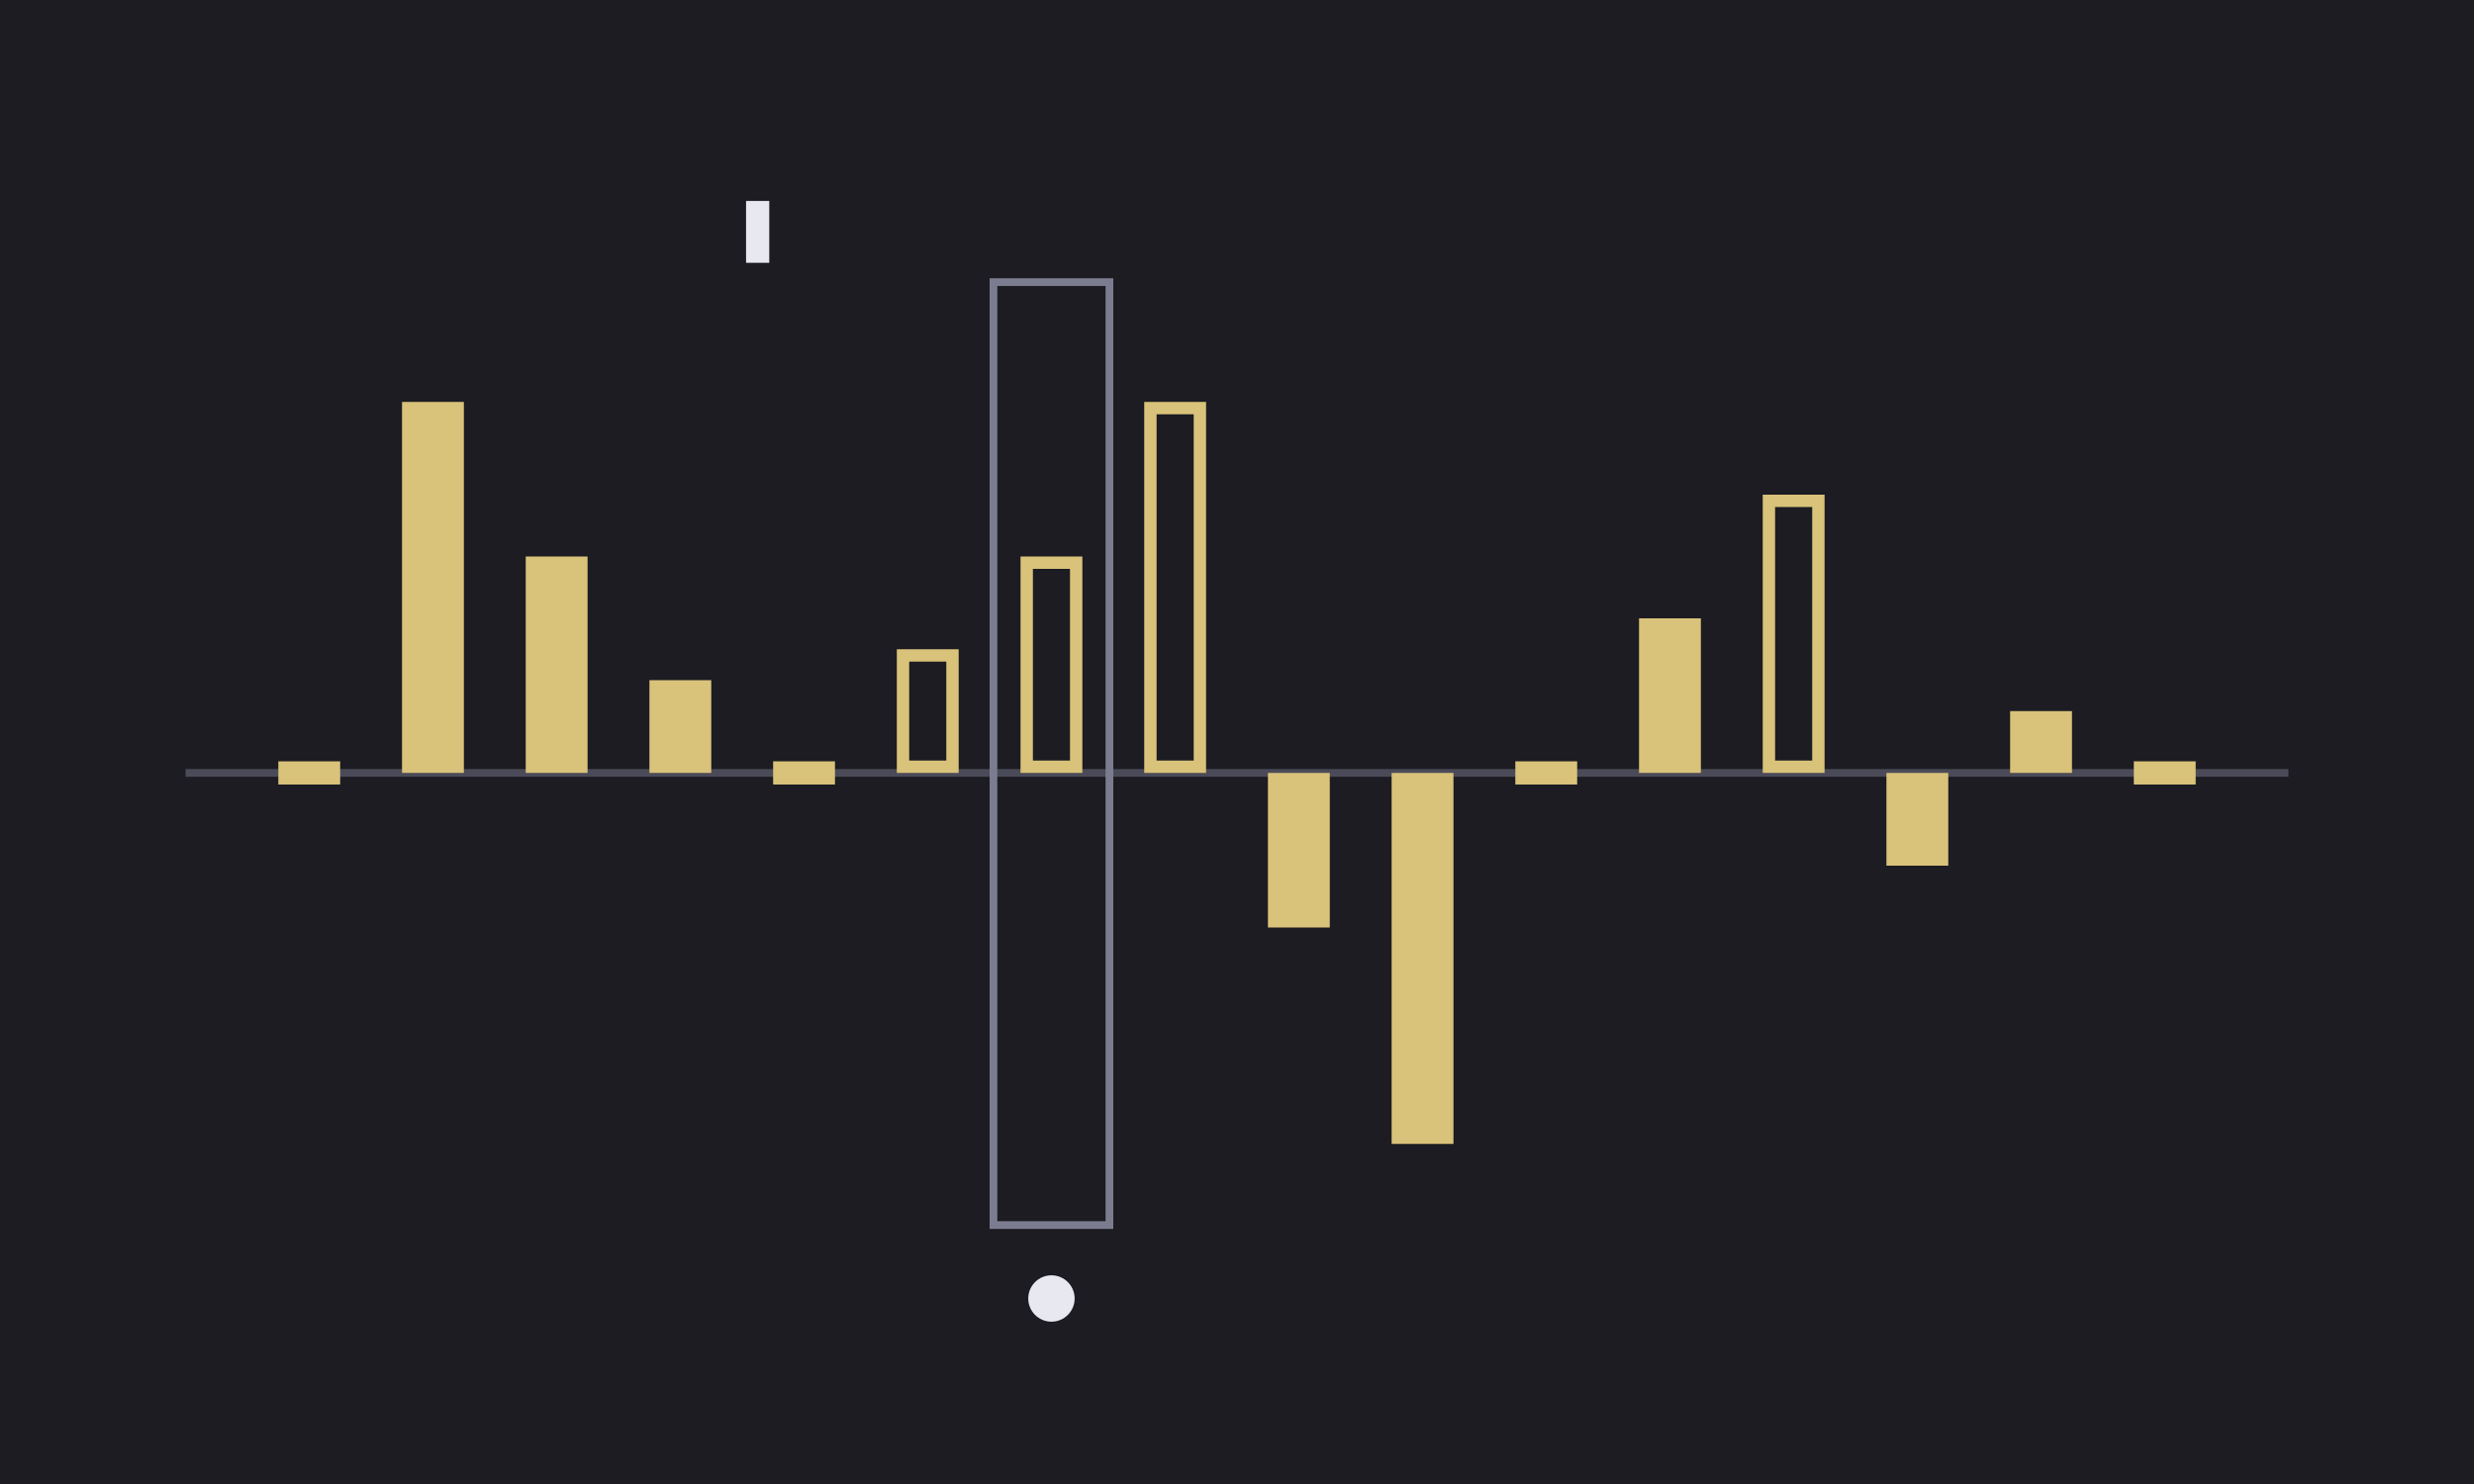
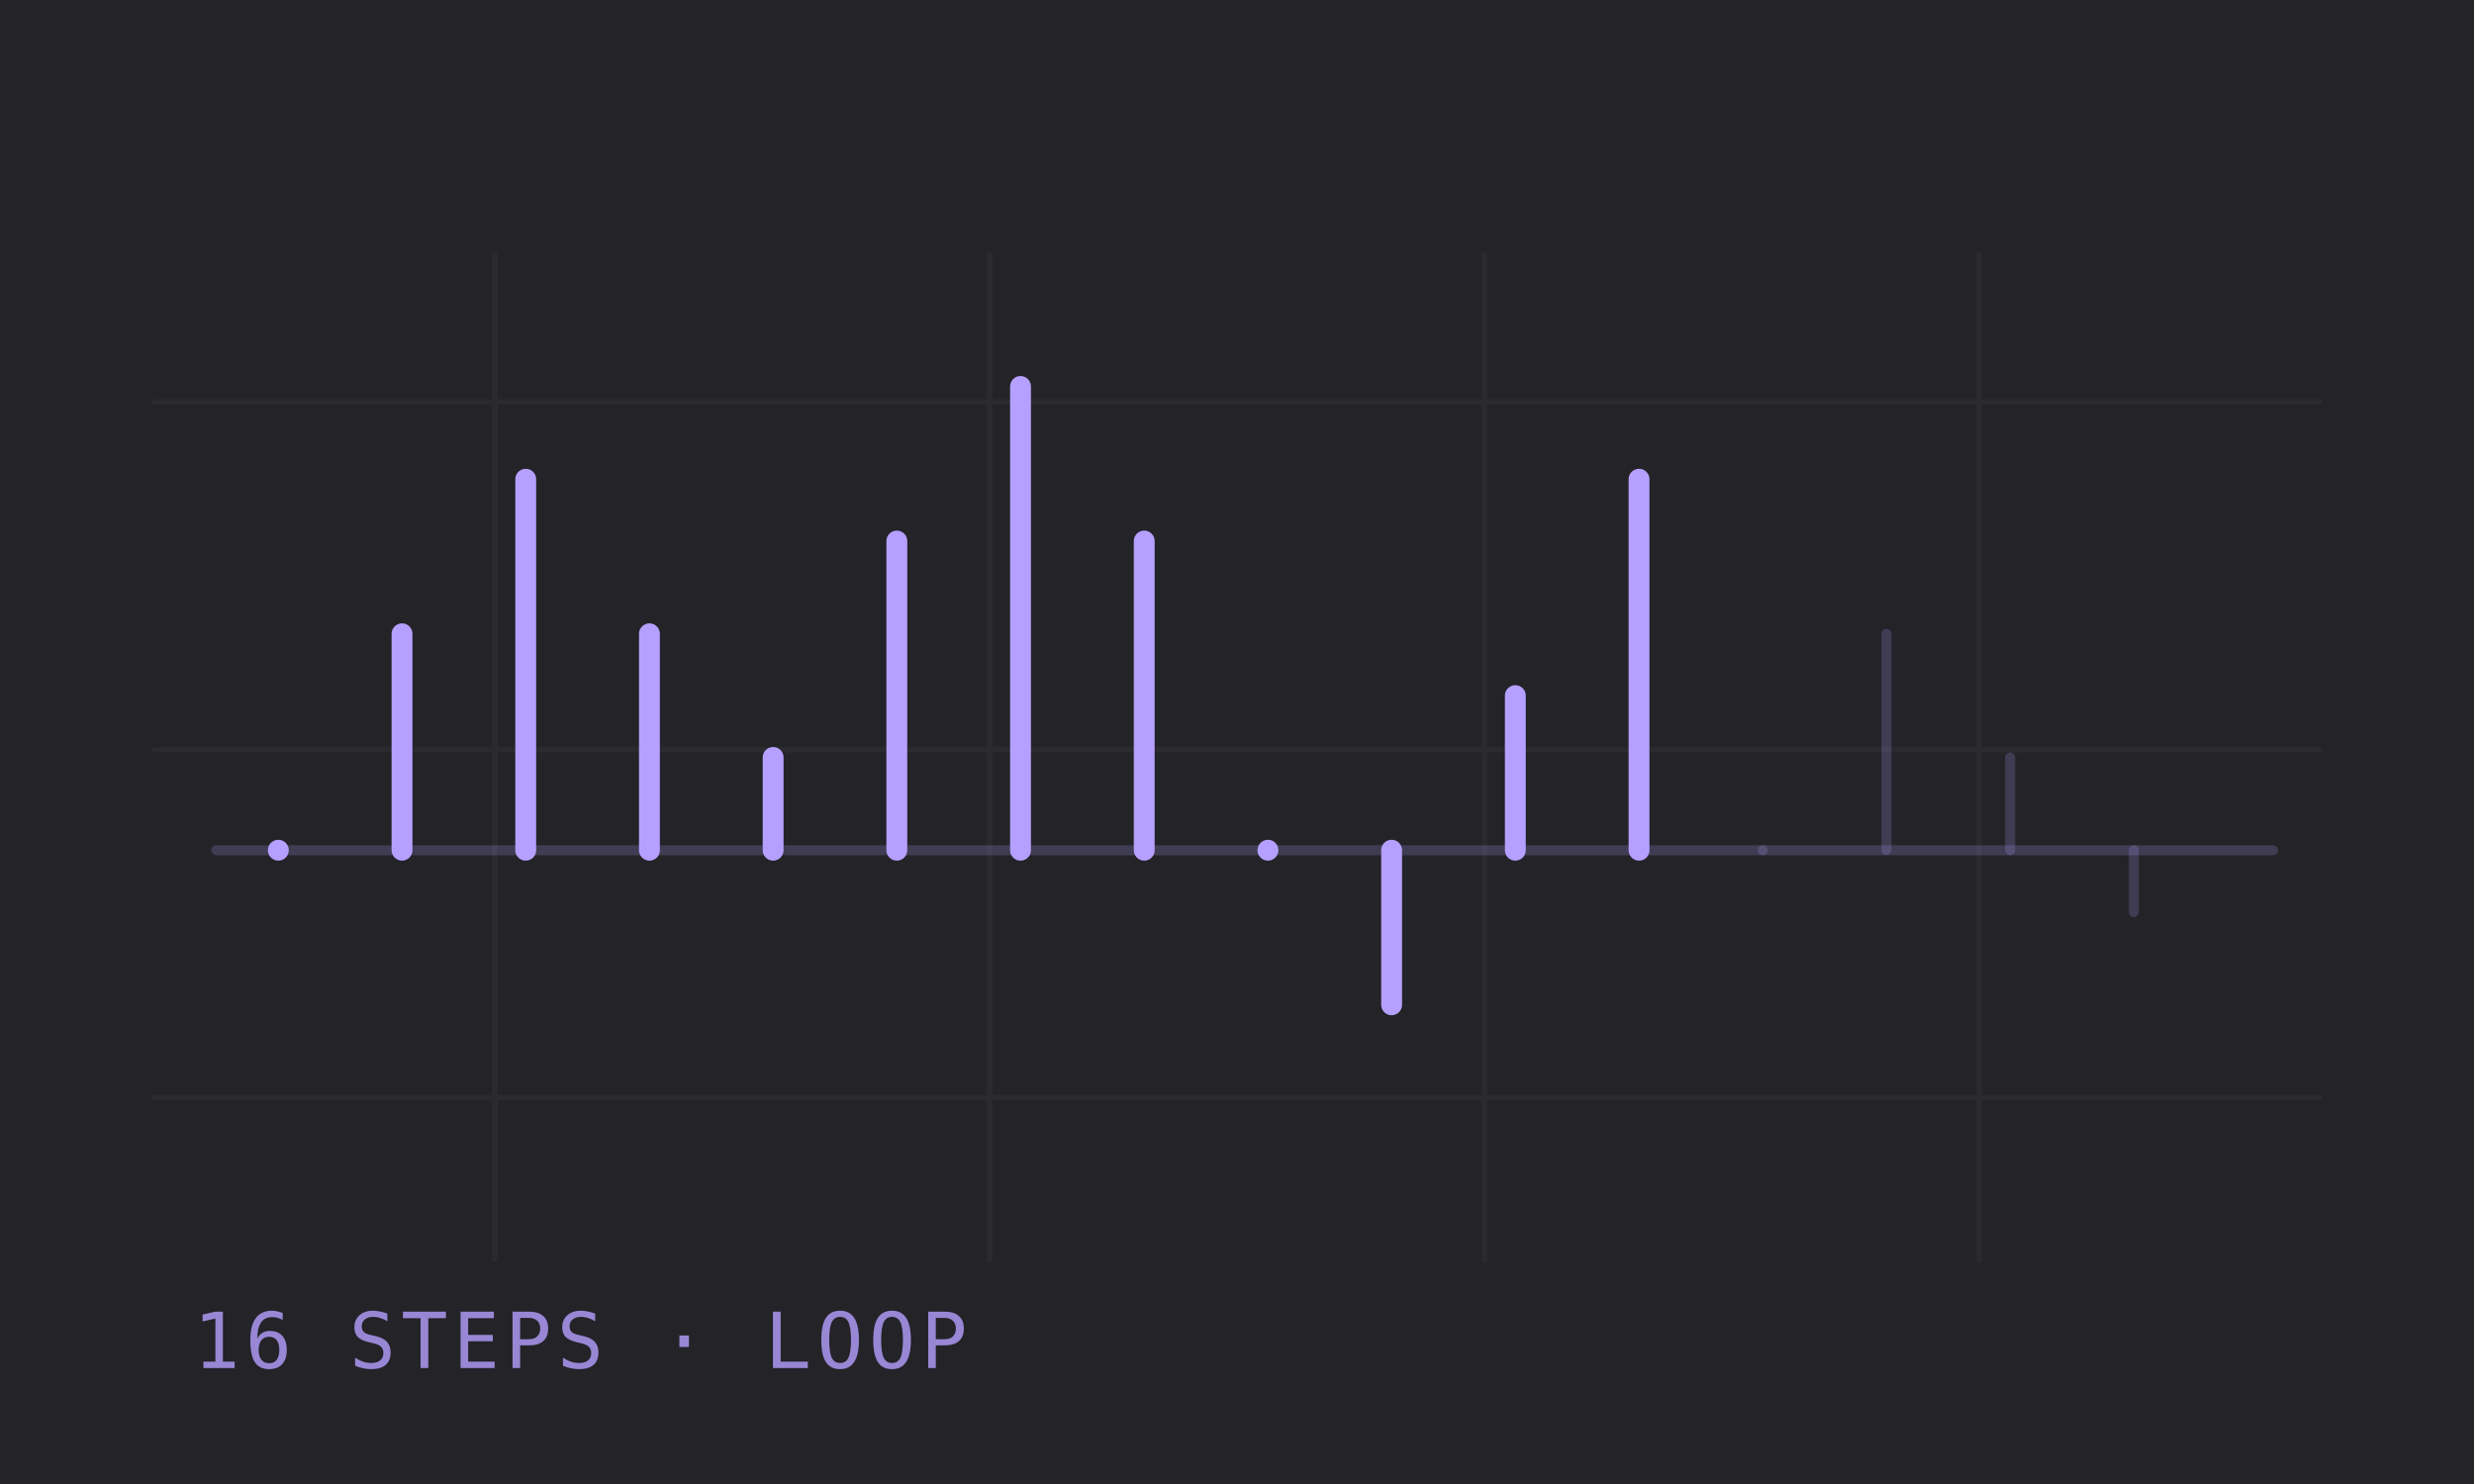
- <svg xmlns="http://www.w3.org/2000/svg" viewBox="0 0 320 192">
-   <rect width="320" height="192" fill="#1c1c22" />
-   <path d="M24 100H296" stroke="#4a4a58" stroke-width="1" />
-   <rect x="128.5" y="36.5" width="15" height="122" fill="none" stroke="#7c7c90" stroke-width="1" />
-   <path d="M36 100h8" stroke="#d9c27a" stroke-width="3" />
-   <rect x="52" y="52" width="8" height="48" fill="#d9c27a" />
-   <rect x="68" y="72" width="8" height="28" fill="#d9c27a" />
-   <rect x="84" y="88" width="8" height="12" fill="#d9c27a" />
-   <path d="M100 100h8" stroke="#d9c27a" stroke-width="3" />
-   <rect x="116.8" y="84.8" width="6.4" height="14.4" fill="none" stroke="#d9c27a" stroke-width="1.6" />
-   <rect x="132.8" y="72.8" width="6.4" height="26.4" fill="none" stroke="#d9c27a" stroke-width="1.6" />
-   <rect x="148.8" y="52.8" width="6.4" height="46.4" fill="none" stroke="#d9c27a" stroke-width="1.6" />
-   <rect x="164" y="100" width="8" height="20" fill="#d9c27a" />
-   <rect x="180" y="100" width="8" height="48" fill="#d9c27a" />
-   <path d="M196 100h8" stroke="#d9c27a" stroke-width="3" />
-   <rect x="212" y="80" width="8" height="20" fill="#d9c27a" />
-   <rect x="228.8" y="64.8" width="6.4" height="34.4" fill="none" stroke="#d9c27a" stroke-width="1.6" />
-   <rect x="244" y="100" width="8" height="12" fill="#d9c27a" />
-   <rect x="260" y="92" width="8" height="8" fill="#d9c27a" />
-   <path d="M276 100h8" stroke="#d9c27a" stroke-width="3" />
-   <path d="M98 26v8" stroke="#e8e8f0" stroke-width="3" />
-   <circle cx="136" cy="168" r="3" fill="#e8e8f0" />
+ <svg xmlns="http://www.w3.org/2000/svg" width="320" height="192" viewBox="0 0 320 192" class="signal-art" fill="none" stroke-linecap="round" stroke-linejoin="round" role="img" aria-labelledby="title description">
+   <style>.signal-grid{stroke:#fff;opacity:.035;stroke-width:.7}.signal-main{stroke:#b5a0ff;stroke-width:2.7}.signal-secondary{stroke:#b5a0ff;opacity:.65;stroke-width:1.7}.signal-ghost{stroke:#b5a0ff;opacity:.2;stroke-width:1.3}.signal-art text{fill:#b5a0ff;opacity:.8;font:10px monospace;letter-spacing:.7px;stroke:none}</style>
+   <rect width="320" height="192" fill="#232328" />
+   <g class="signal-grid">
+     <path d="M20 52H300" />
+     <path d="M20 97H300" />
+     <path d="M20 142H300" />
+     <path d="M64 33V163" />
+     <path d="M128 33V163" />
+     <path d="M192 33V163" />
+     <path d="M256 33V163" />
+   </g>
+   <g>
+     <path class="signal-ghost" d="M28 110H294" />
+     <path class="signal-main" d="M36 110V110" />
+     <path class="signal-main" d="M52 110V82" />
+     <path class="signal-main" d="M68 110V62" />
+     <path class="signal-main" d="M84 110V82" />
+     <path class="signal-main" d="M100 110V98" />
+     <path class="signal-main" d="M116 110V70" />
+     <path class="signal-main" d="M132 110V50" />
+     <path class="signal-main" d="M148 110V70" />
+     <path class="signal-main" d="M164 110V110" />
+     <path class="signal-main" d="M180 110V130" />
+     <path class="signal-main" d="M196 110V90" />
+     <path class="signal-main" d="M212 110V62" />
+     <path class="signal-ghost" d="M228 110V110" />
+     <path class="signal-ghost" d="M244 110V82" />
+     <path class="signal-ghost" d="M260 110V98" />
+     <path class="signal-ghost" d="M276 110V118" />
+     <text x="25" y="177">16 STEPS · LOOP</text>
+   </g>
</svg>
